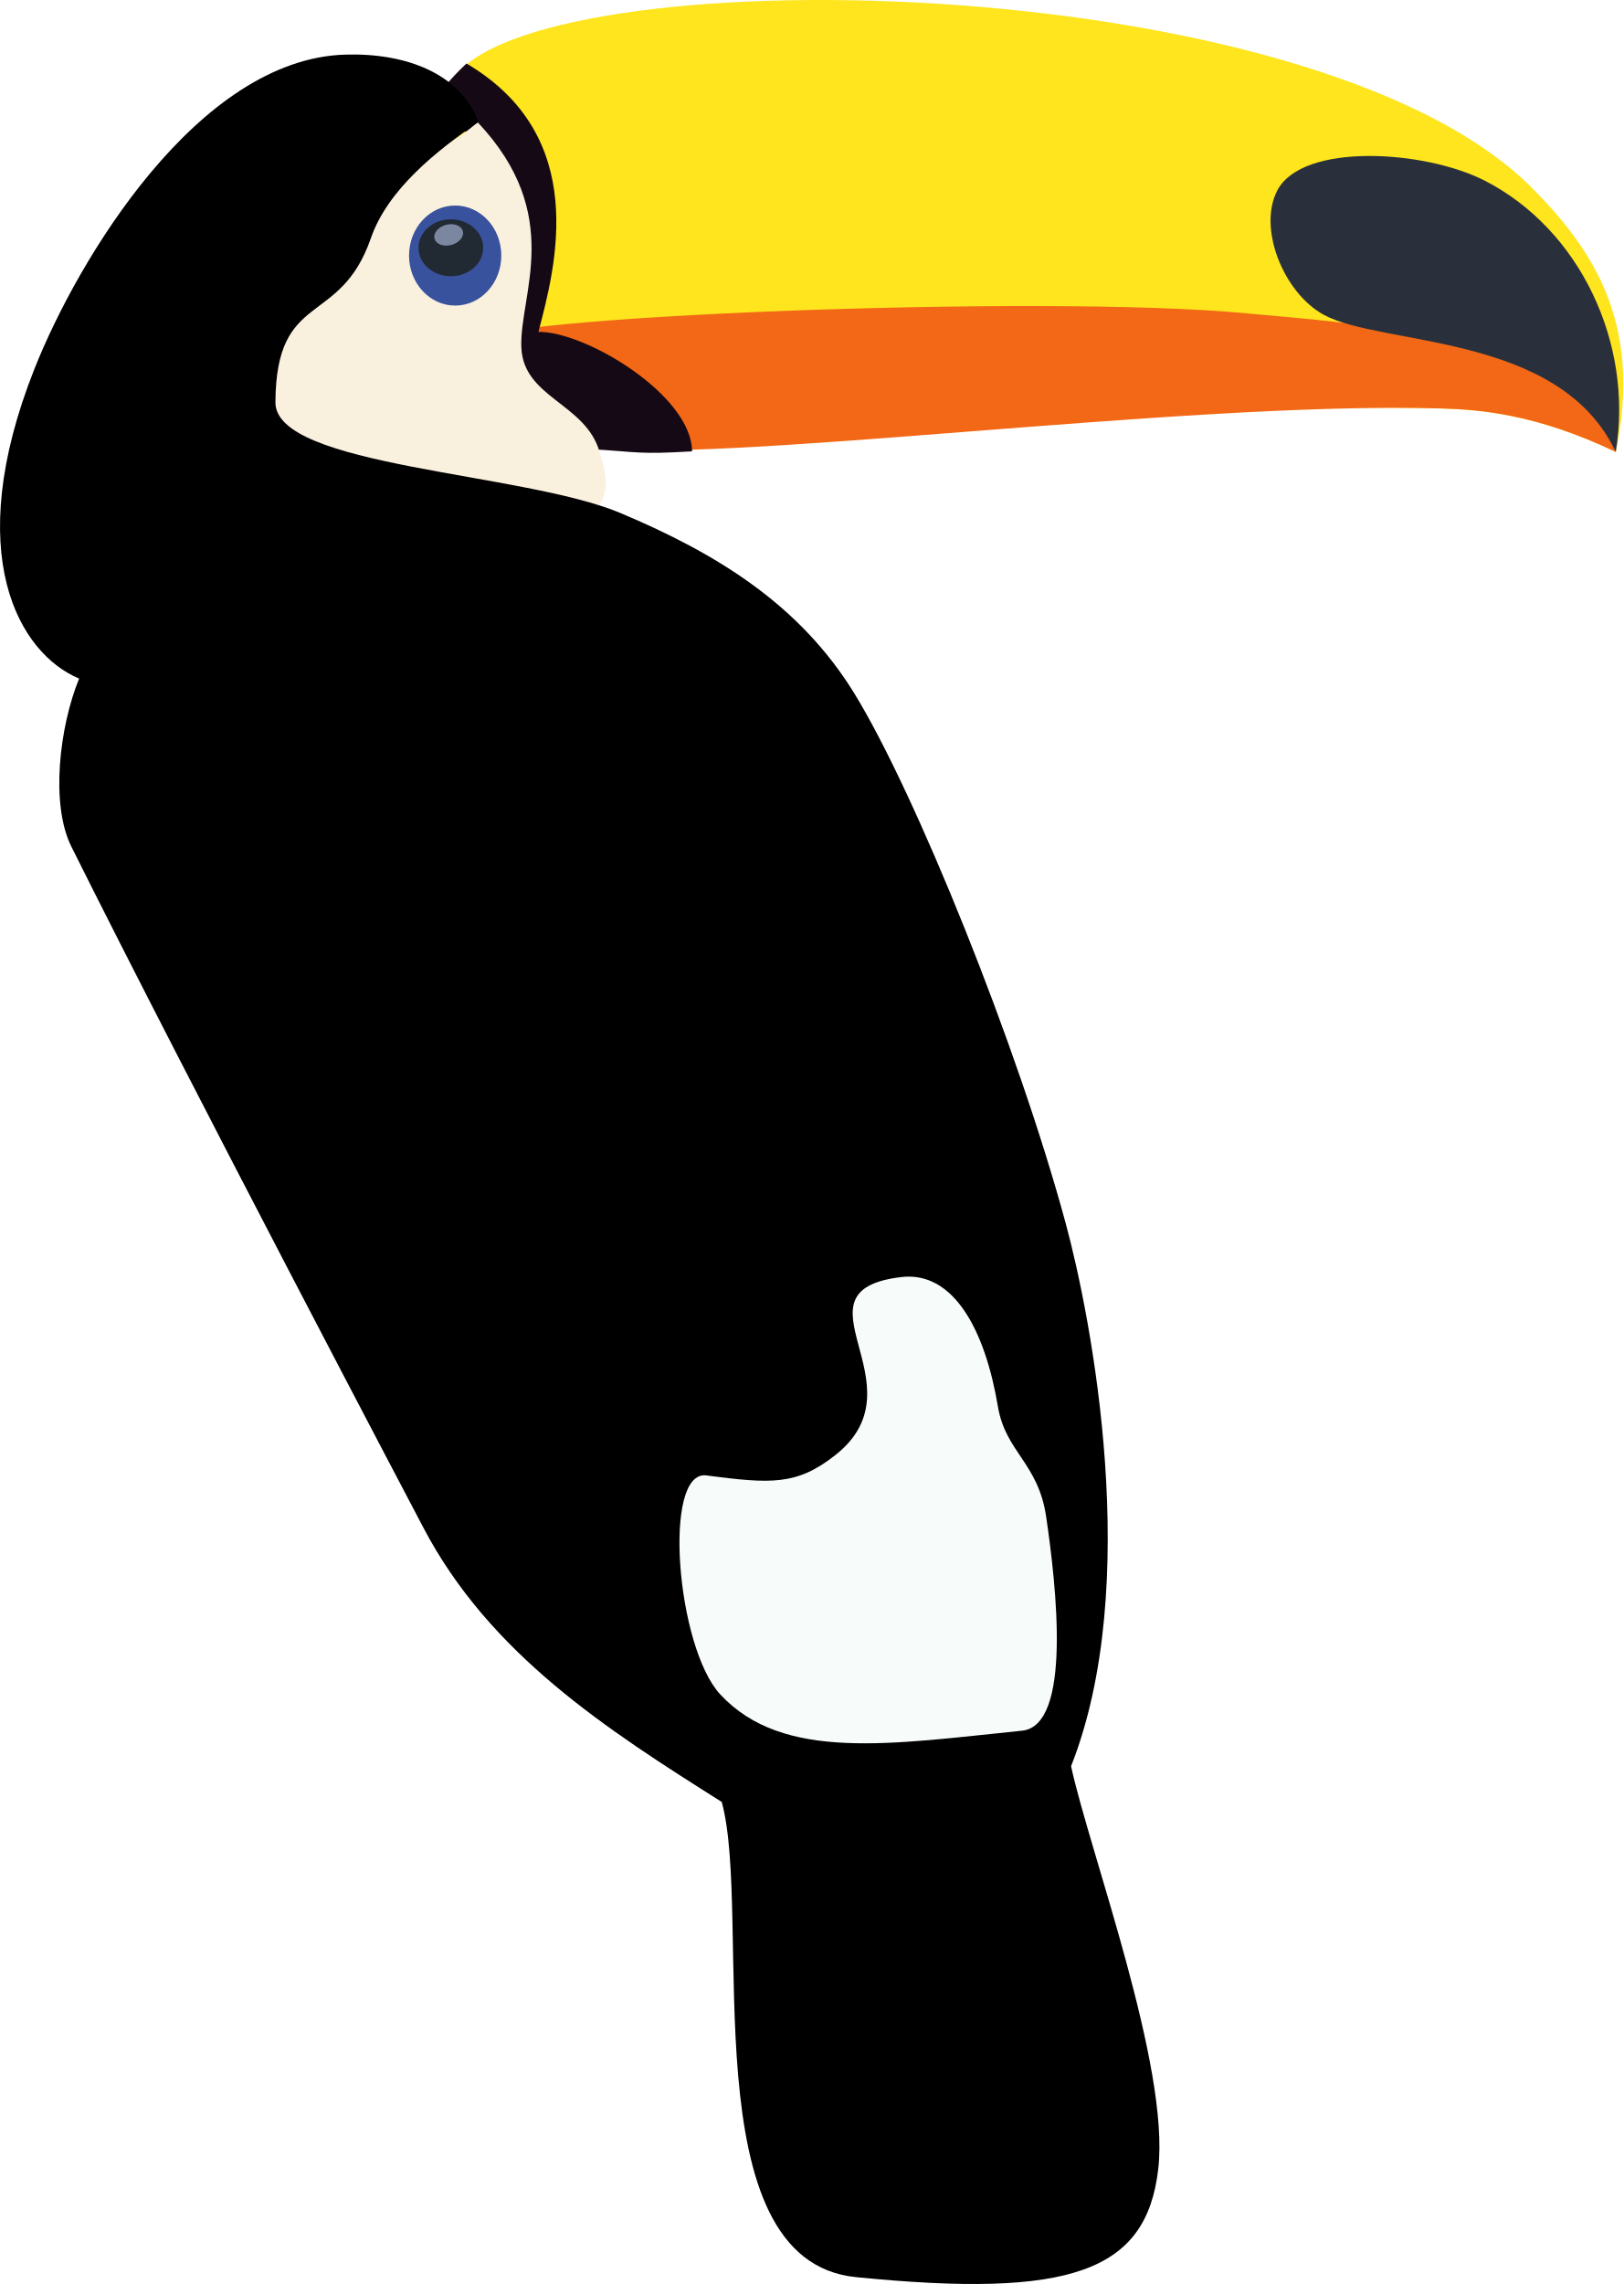
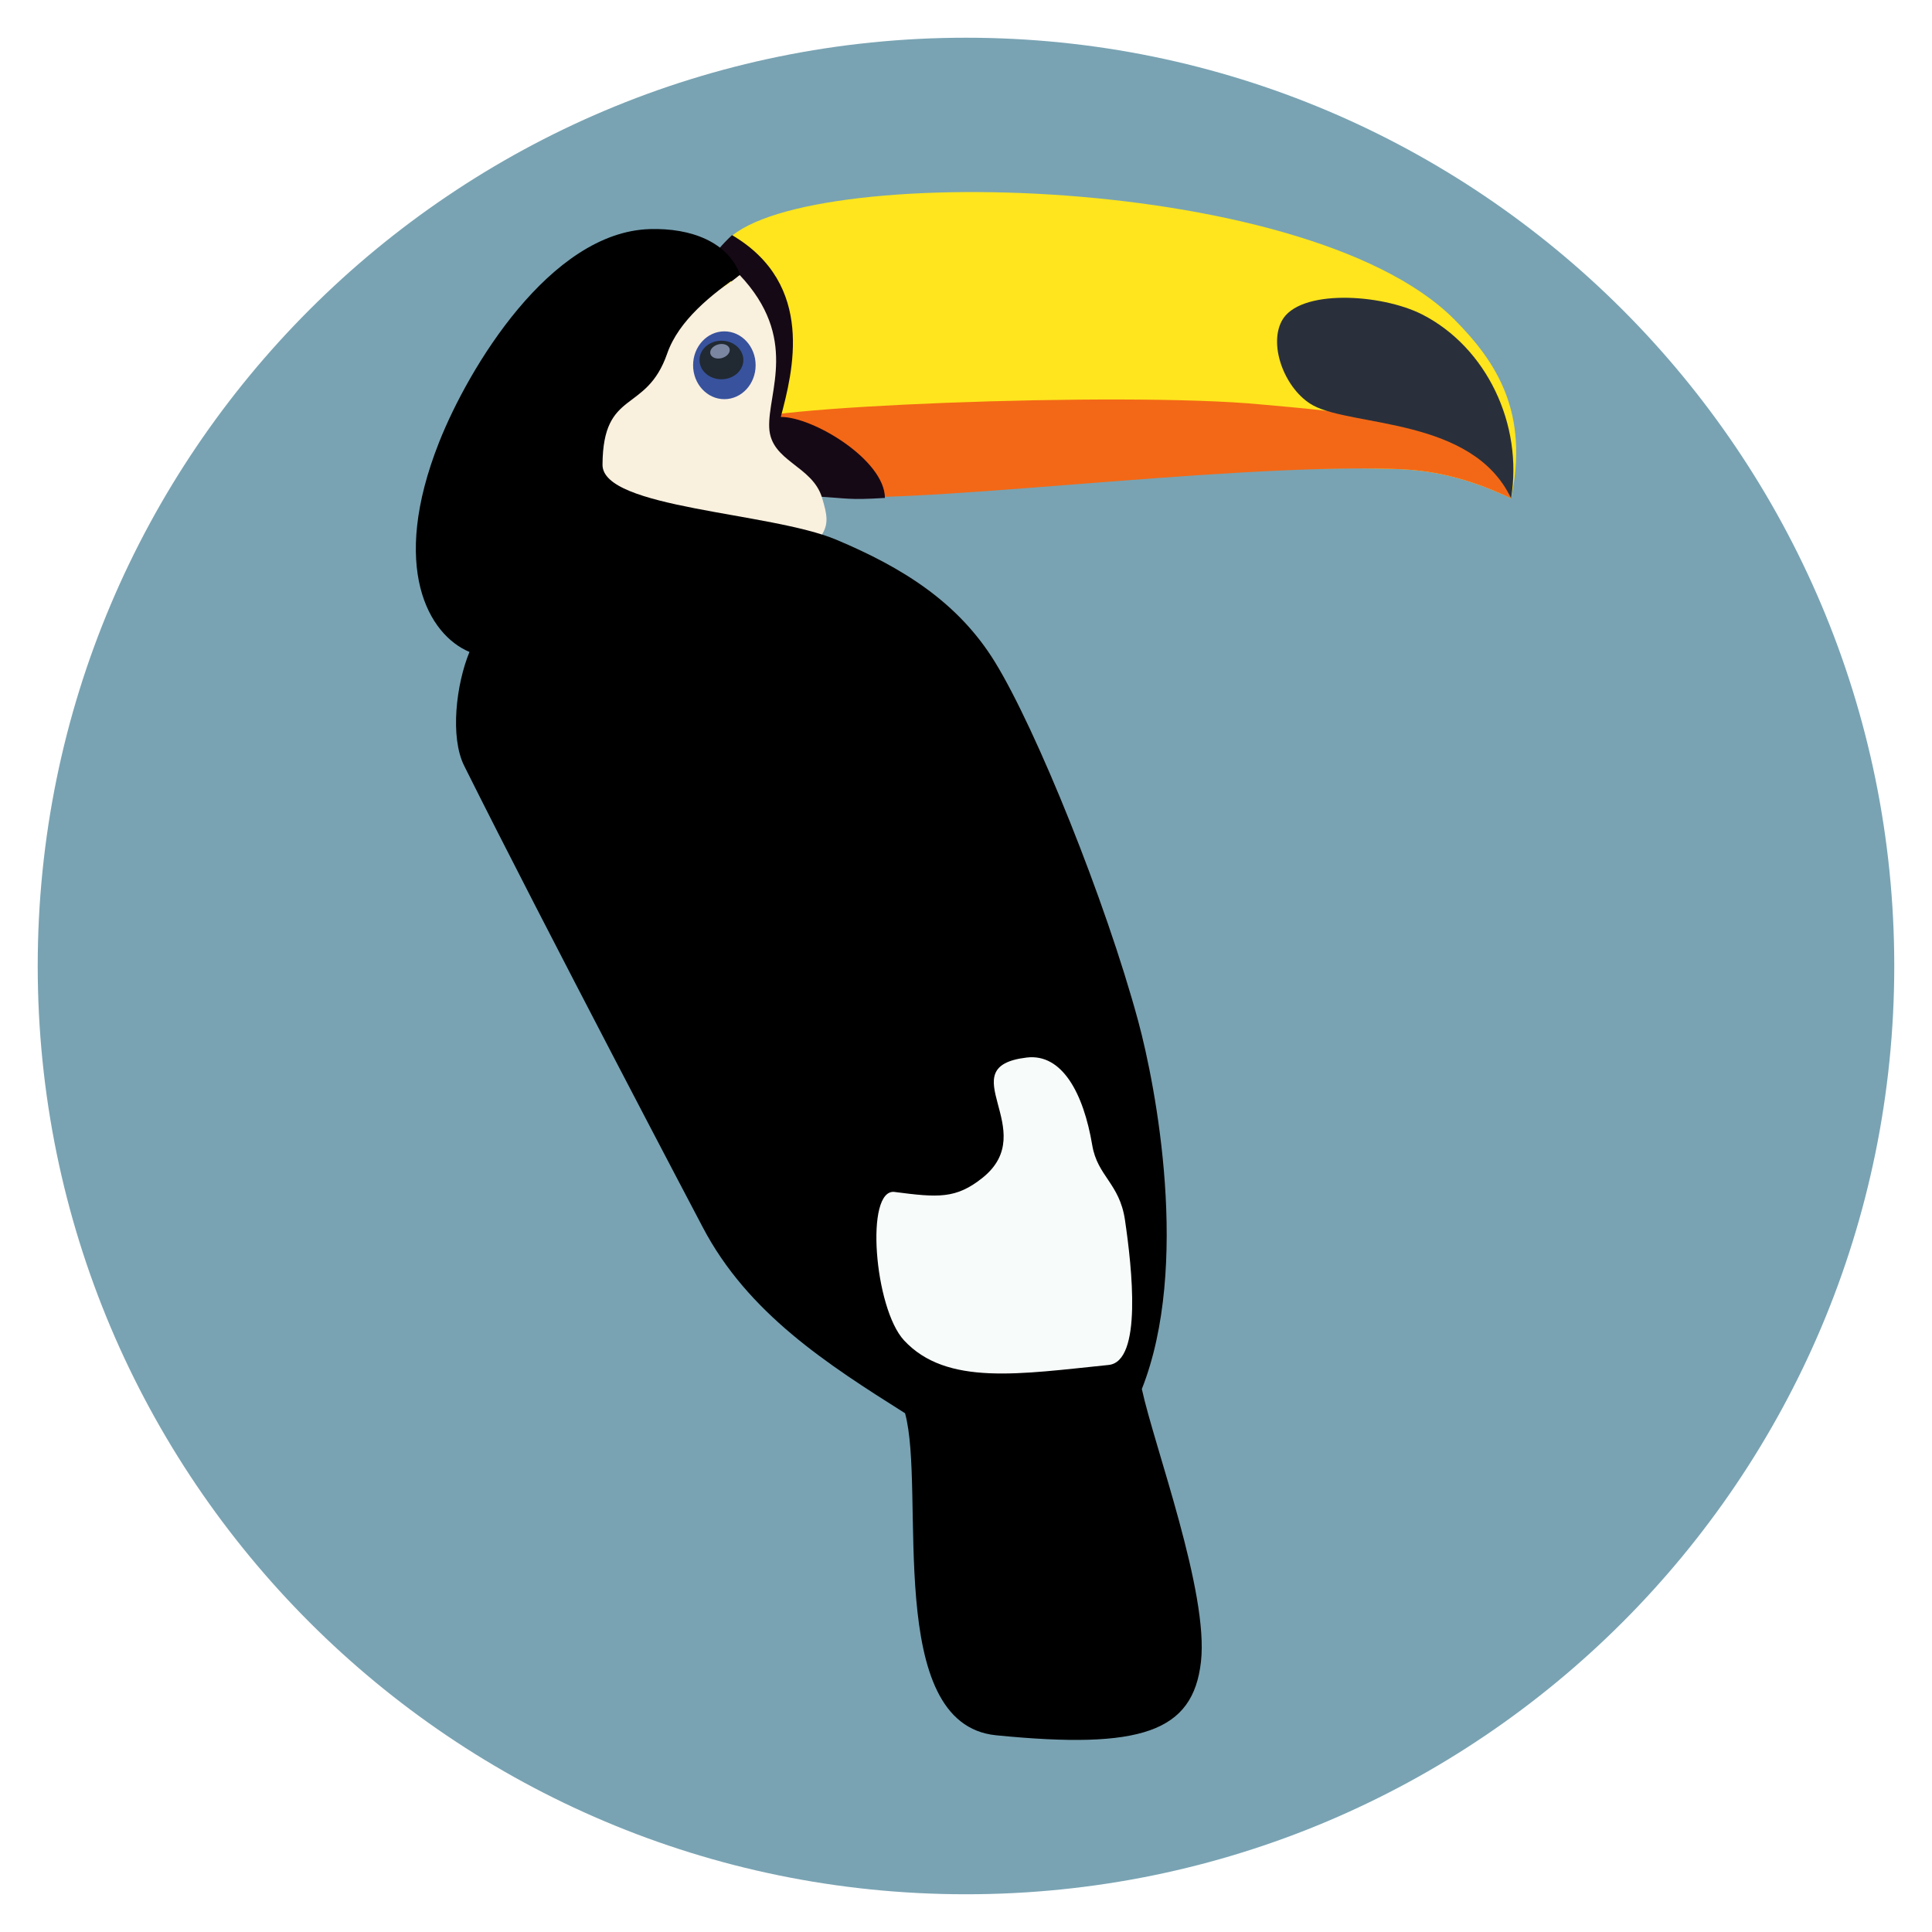
- <svg xmlns="http://www.w3.org/2000/svg" width="406.602" height="571.958" viewBox="0 0 107.58 151.331" version="1.1" id="svg1" xml:space="preserve">
+ <svg xmlns="http://www.w3.org/2000/svg" width="512" height="512" viewBox="0 0 135.467 135.467" version="1.1" id="svg1" xml:space="preserve">
  <defs id="defs1" />
-   <g id="layer2" style="display:inline" transform="translate(128.7033,109.4506)">
+   <circle style="fill:#79a3b3;fill-opacity:1;stroke:none;stroke-width:5.474" id="path1" cx="67.733" cy="67.733" r="65.088" />
+   <g id="layer2" style="display:inline" transform="matrix(0.7171779,0,0,0.7171779,121.4595,91.9634)">
    <g id="g13-8" style="display:inline" transform="matrix(2.386374,0,0,2.386374,-1597.959,-508.492)">
      <path style="display:inline;fill:#fee51e;fill-opacity:1;stroke-width:0.265" d="m 628.234,169.454 c 2.124,-3.469 23.807,-3.215 29.985,2.968 1.791,1.793 3.07,3.865 2.338,7.342 -2.219,-1.059 -3.787,-1.176 -4.86,-1.207 -7.184,-0.21 -21.317,1.213 -24.757,0.684 -2.124,-0.327 -3.559,-1.022 -4.364,-3.015 -0.855,-2.117 0.467,-4.825 1.659,-6.772 z" id="path11-5-8" />
      <path style="display:inline;fill:#f36816;fill-opacity:1;stroke-width:0.265" d="m 650.317,175.918 c 2.689,0.26 9.056,0.561 10.24,3.846 -2.219,-1.059 -3.787,-1.176 -4.86,-1.207 -7.184,-0.21 -20.264,1.596 -23.704,1.067 -2.124,-0.327 -2.218,-0.927 -3.024,-2.919 -0.276,-0.684 15.698,-1.333 21.348,-0.787 z" id="path11-2-0-2" />
      <path style="display:inline;fill:#160916;fill-opacity:1;stroke-width:0.265" d="m 627.616,170.173 c 0.31,-0.442 0.605,-0.8 1.024,-1.193 3.435,2.022 2.48,5.625 1.998,7.45 1.319,-0.011 4.255,1.759 4.267,3.318 -1.509,0.09 -1.448,0.019 -2.854,-0.064 -0.933,-0.499 -1.872,-1.655 -1.905,-2.713 -0.034,-1.104 0.283,-2.98 -0.036,-4.378 -0.23,-1.008 -2.494,-2.421 -2.494,-2.421 z" id="path13-9-4" />
      <path style="display:inline;fill:#faf0de;fill-opacity:1;stroke-width:0.265" d="m 628.945,170.605 c 2.444,2.583 1.155,4.804 1.219,6.264 0.061,1.392 1.771,1.543 2.167,2.878 0.201,0.676 0.275,1.042 10e-6,1.49 -1.728,2.816 -7.126,1.383 -9.786,-0.576 -1.307,-0.962 -2.231,-2.985 -1.761,-4.538 0.943,-3.117 6.548,-3.923 8.161,-5.52 z" id="path7-0-5" />
      <ellipse style="display:inline;fill:#38529d;fill-opacity:1;stroke-width:0.259" id="path8-0-5" cx="628.326" cy="174.312" rx="1.281" ry="1.389" />
      <ellipse style="display:inline;fill:#212932;fill-opacity:1;stroke-width:0.291" id="path9-6-1" cx="628.206" cy="174.096" rx="0.898" ry="0.79" />
      <ellipse style="display:inline;fill:#7b87a1;fill-opacity:1;stroke-width:0.29" id="path10-1-7" cx="561.969" cy="330.066" rx="0.407" ry="0.289" transform="rotate(-14.96649)" />
      <path style="display:inline;fill:#000000;fill-opacity:1;stroke-width:0.265" d="m 635.729,217.247 c -3.171,-2.001 -6.443,-4.093 -8.293,-7.629 0,0 -6.489,-12.316 -9.769,-18.896 -0.587,-1.178 -0.33,-3.336 0.216,-4.665 -1.669,-0.696 -3.281,-3.451 -1.242,-8.597 1.204,-3.038 4.543,-8.602 8.628,-8.727 1.711,-0.052 3.209,0.537 3.704,1.871 -1.148,0.789 -2.515,1.861 -2.989,3.228 -0.862,2.487 -2.631,1.421 -2.65,4.553 -0.011,1.799 6.875,1.938 9.578,3.074 2.675,1.125 4.982,2.54 6.501,5.013 1.696,2.761 4.532,9.772 5.87,14.717 0.719,2.655 2.139,10.025 0.147,15.066 0.519,2.384 2.747,8.335 2.422,11.177 -0.327,2.868 -2.435,3.601 -8.393,3.009 -4.619,-0.459 -2.867,-10.046 -3.73,-13.194 z" id="path5-3-1" />
      <path style="display:inline;fill:#f7fbf9;fill-opacity:1;stroke-width:0.265" d="m 635.306,208.181 c -1.232,-0.161 -0.838,4.769 0.383,6.082 1.747,1.878 4.756,1.374 8.38,1.006 1.387,-0.141 0.956,-3.99 0.67,-5.938 -0.221,-1.504 -1.127,-1.79 -1.341,-3.065 -0.358,-2.132 -1.236,-3.763 -2.682,-3.592 -3.201,0.38 0.628,2.983 -1.82,4.933 -1.081,0.861 -1.81,0.807 -3.592,0.575 z" id="path6-8-1" />
      <path style="display:inline;fill:#2a303b;fill-opacity:1;stroke-width:0.265" d="m 660.557,179.765 c 0.5,-3.026 -1.004,-6.188 -3.641,-7.534 -1.666,-0.85 -5.055,-1.064 -5.757,0.271 -0.55,1.046 0.168,2.842 1.287,3.454 1.613,0.881 6.549,0.491 8.111,3.809 z" id="path12-9-5" />
    </g>
  </g>
</svg>
